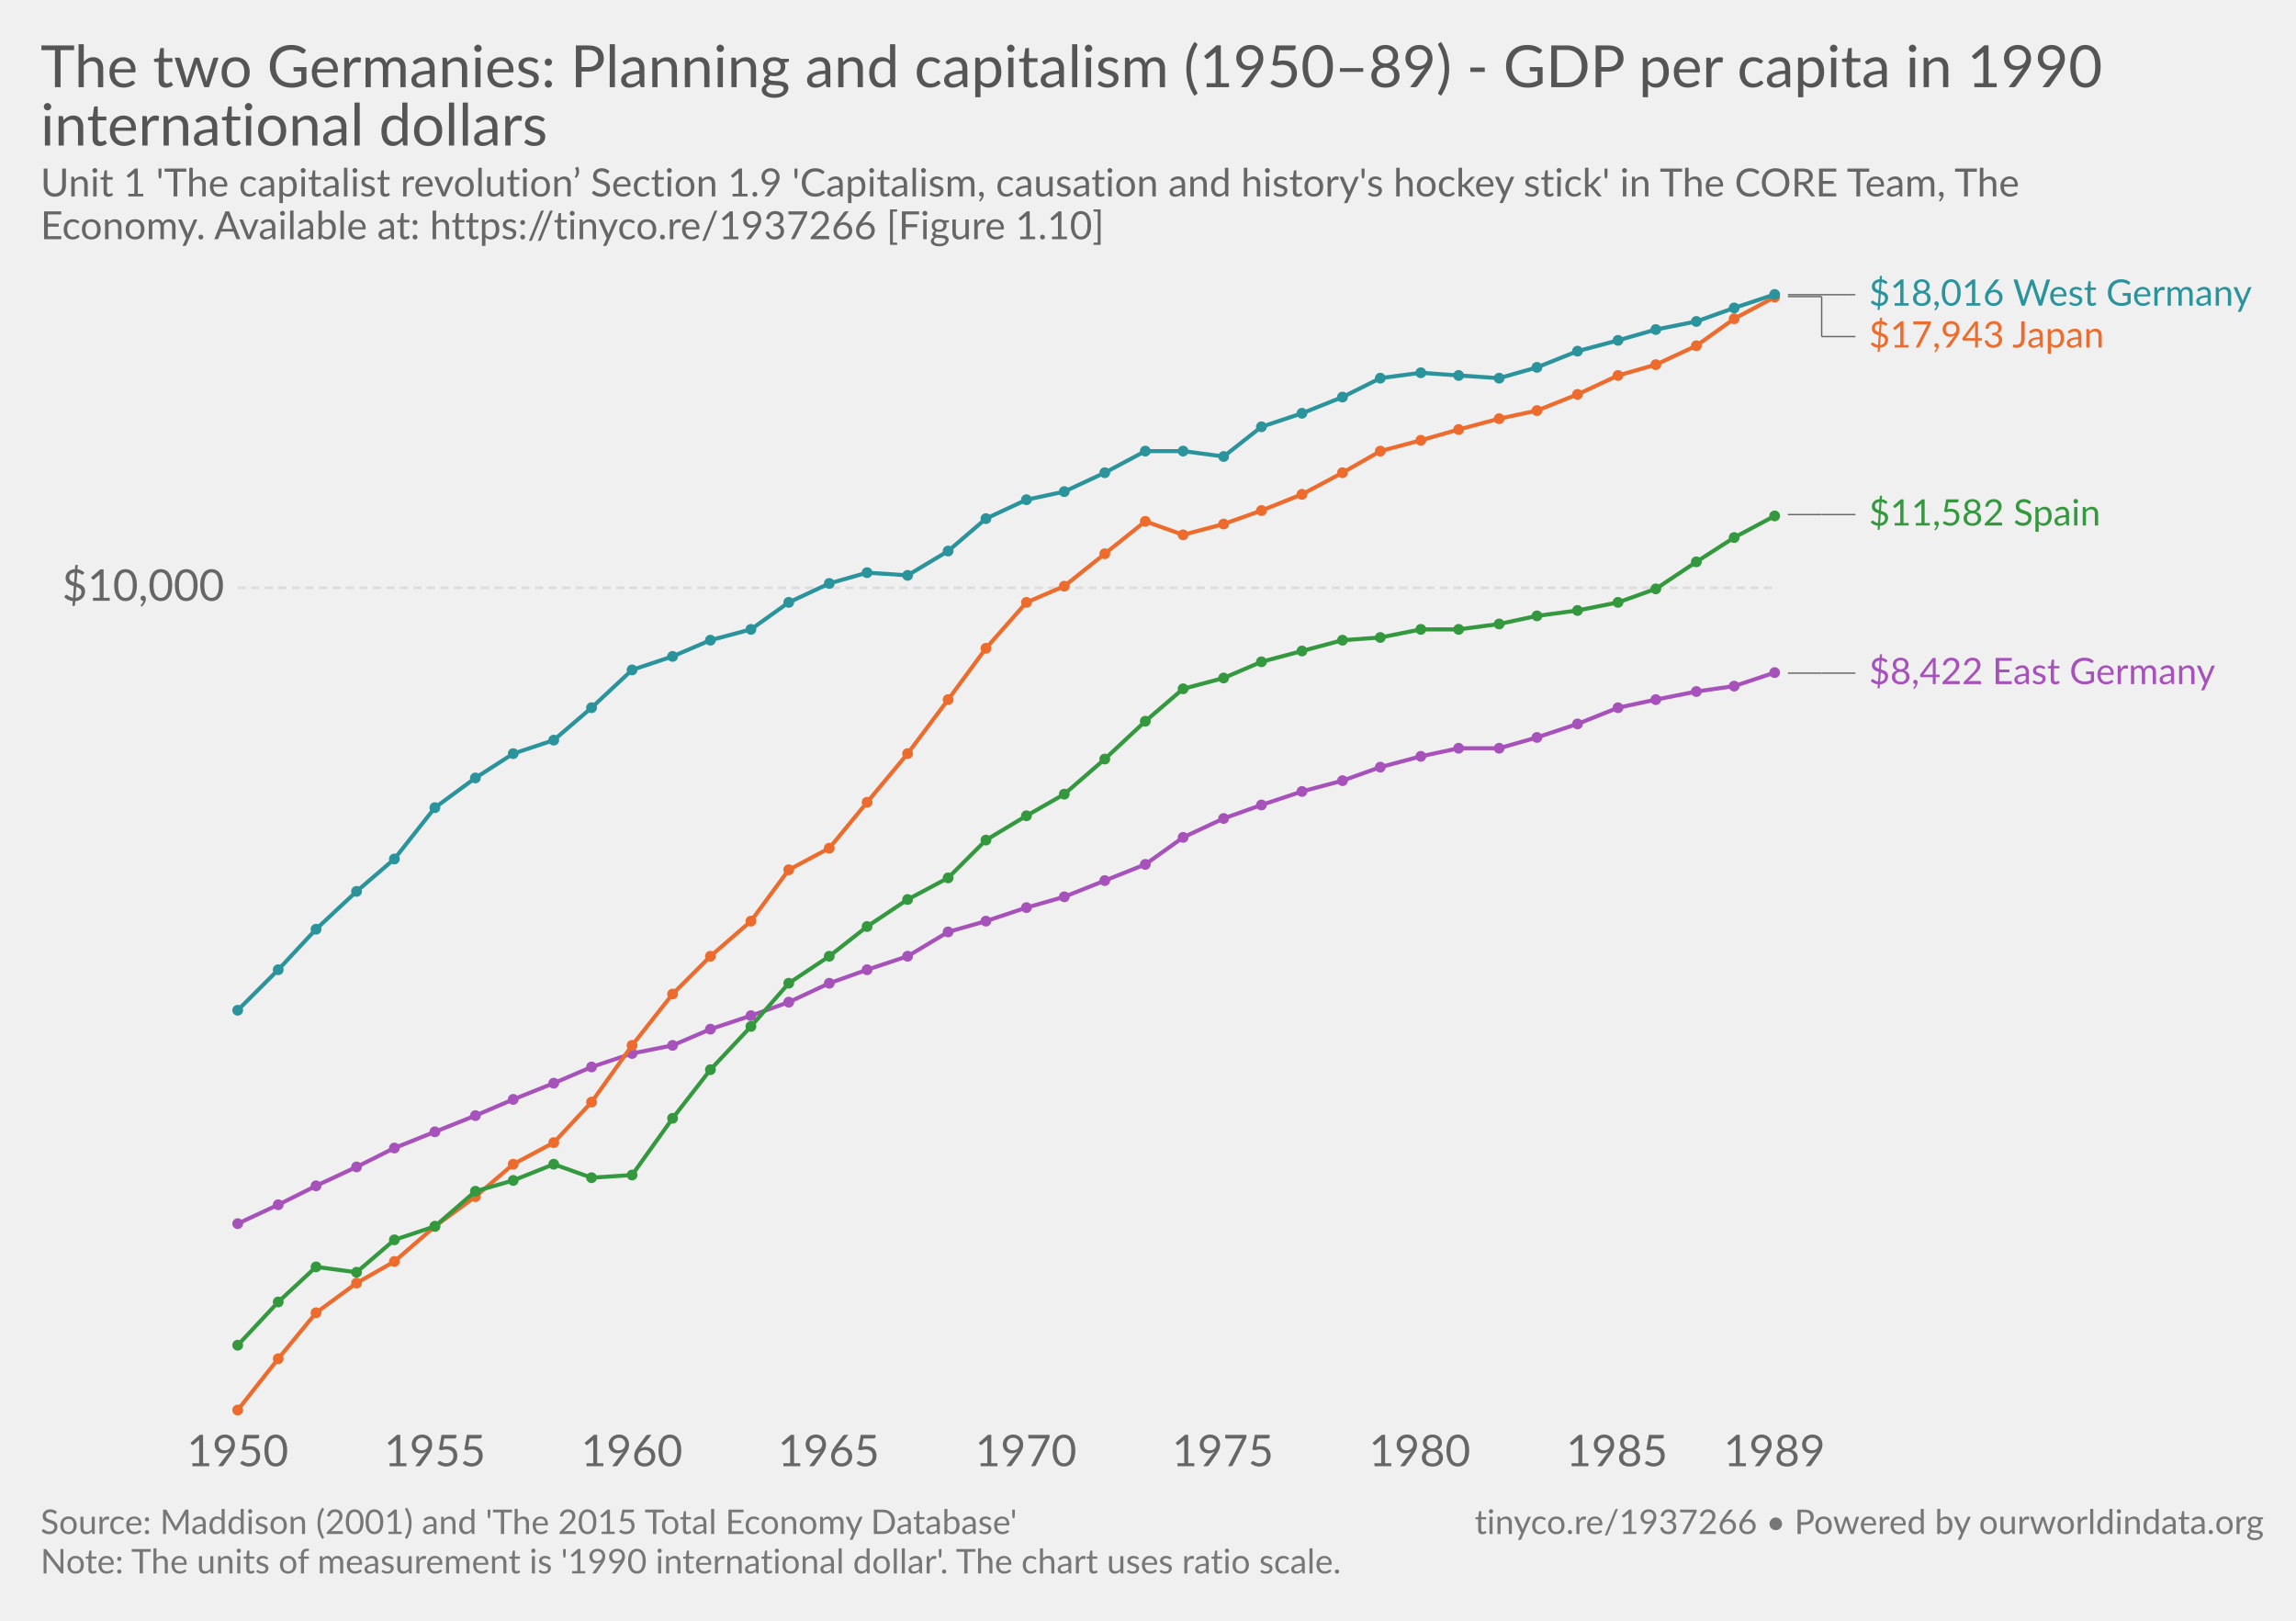
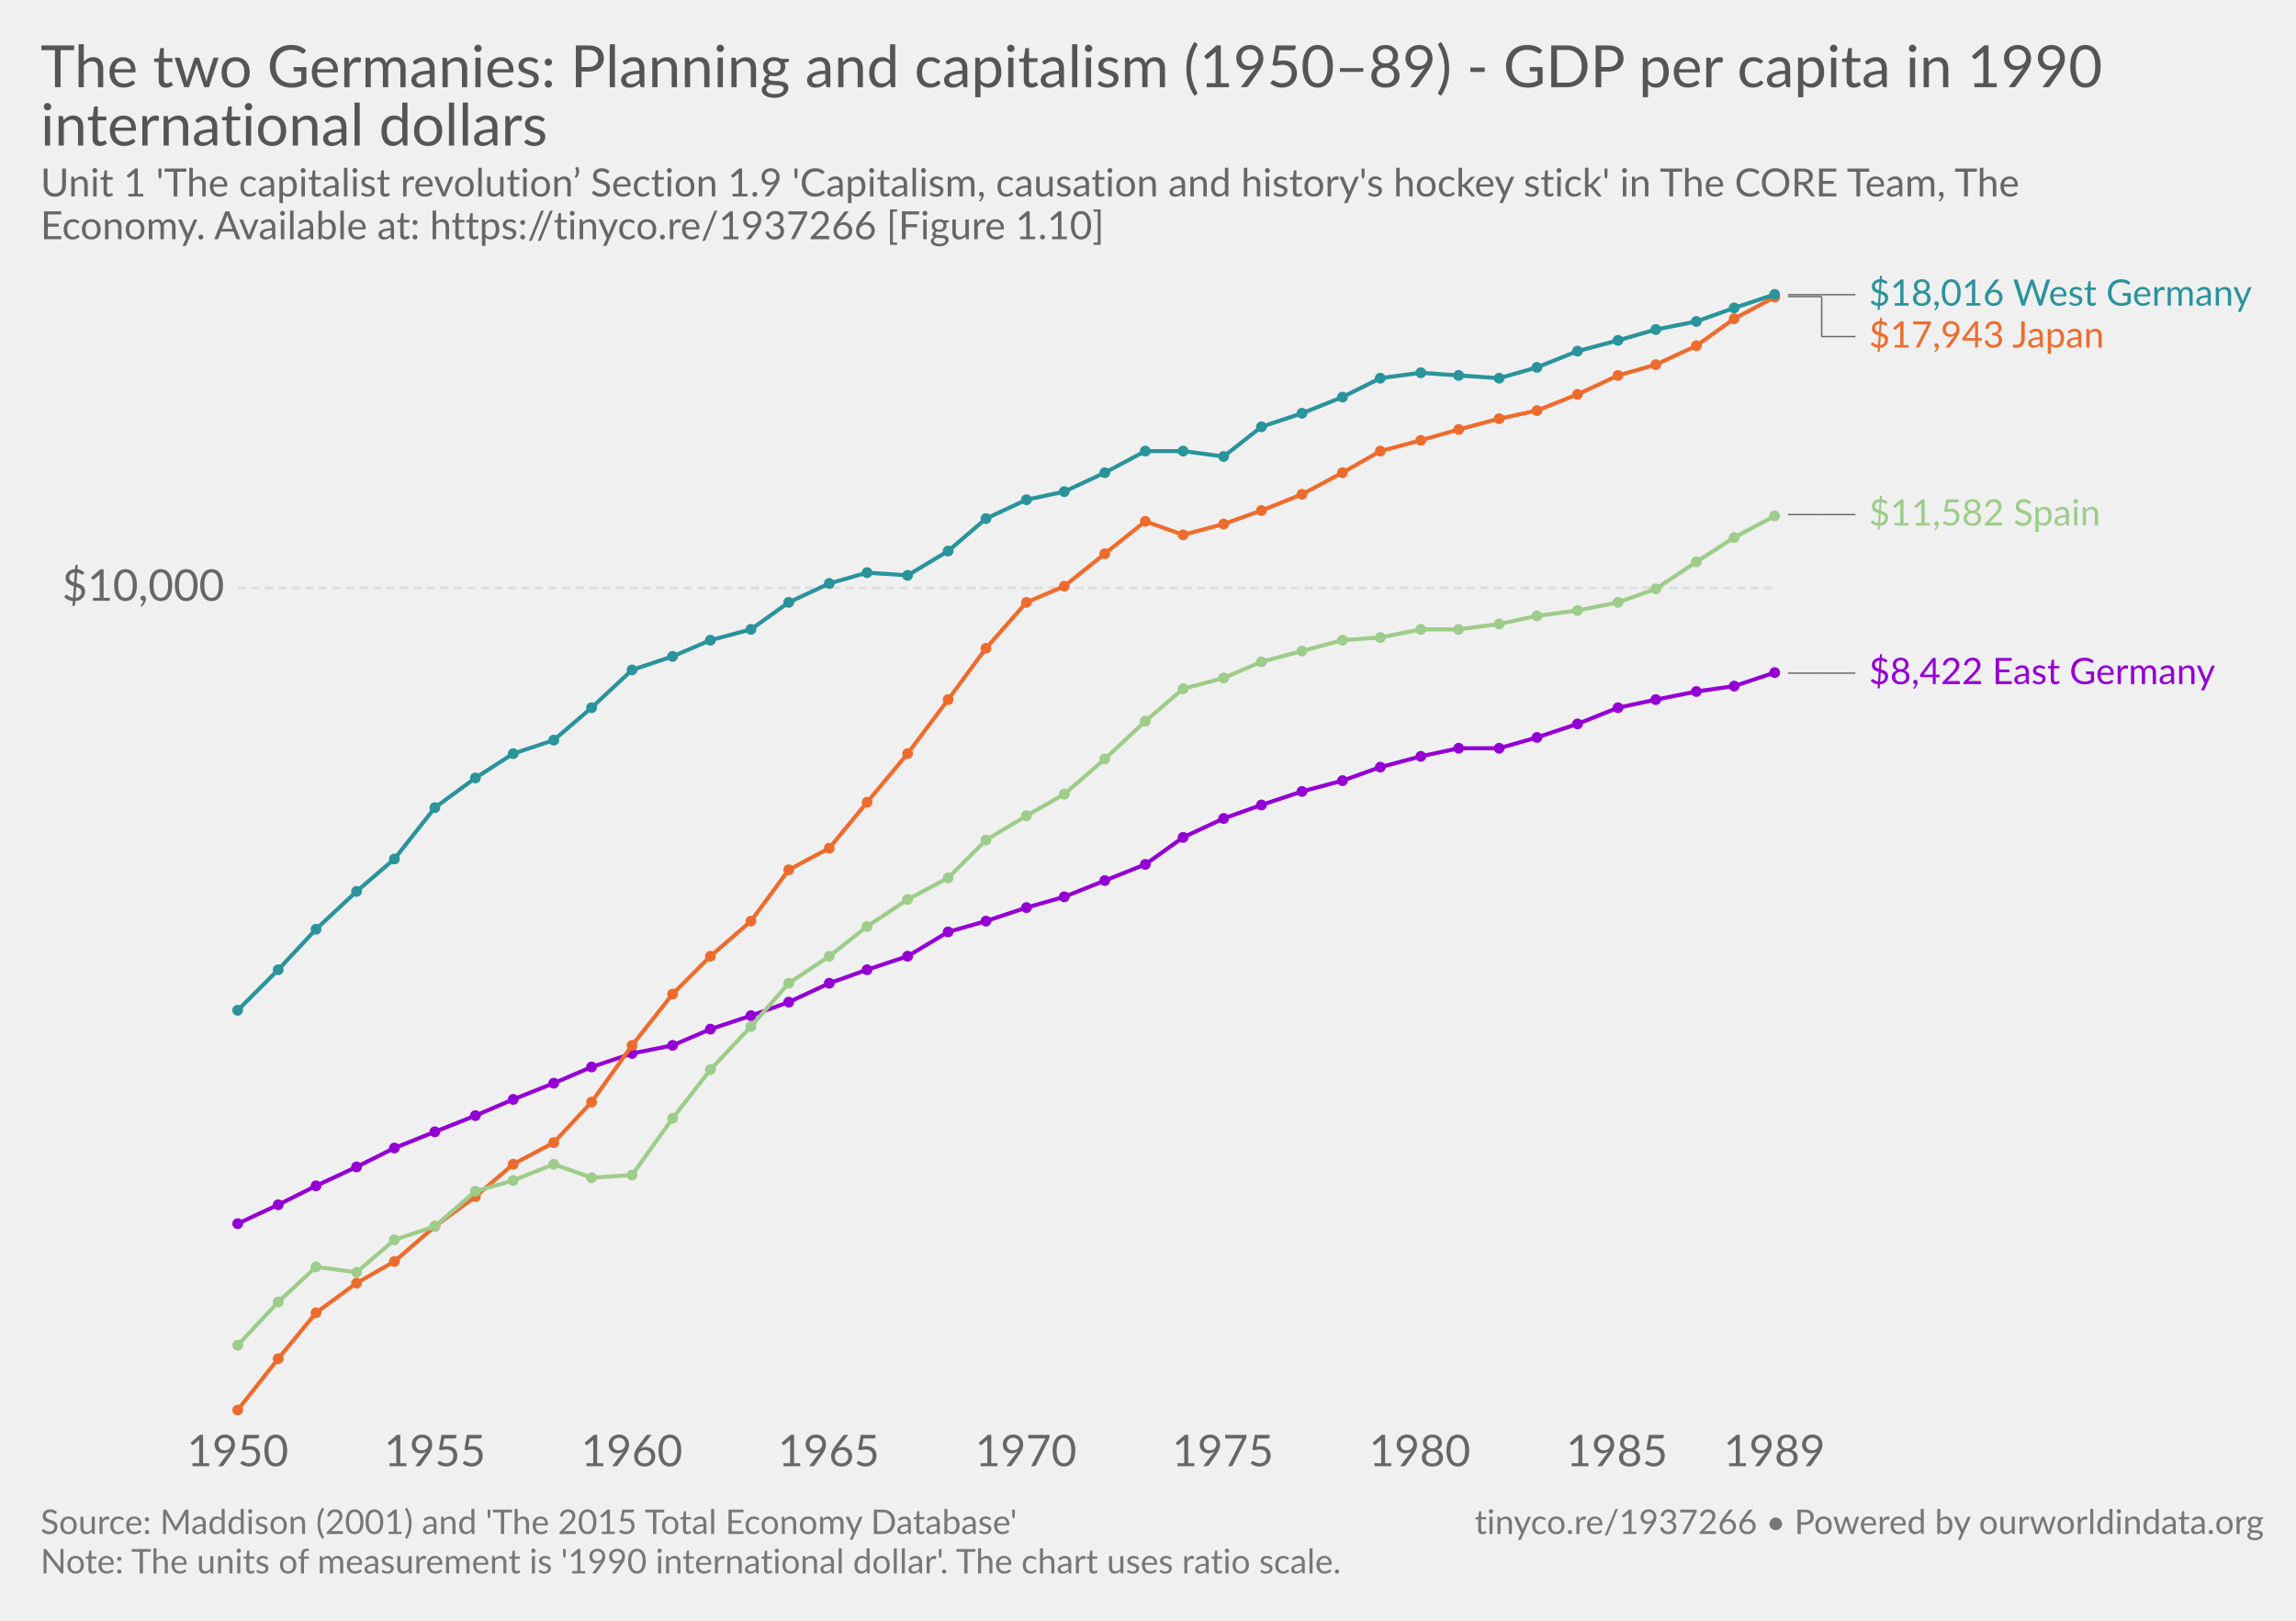
<svg xmlns="http://www.w3.org/2000/svg" version="1.1" style="font-family:Lato, 'Helvetica Neue', Helvetica, Arial, sans-serif;font-size:18px;background-color:white;text-rendering:optimizeLegibility;-webkit-font-smoothing:antialiased" width="850" height="600">
  <g class="HeaderView">
    <a href="https://ourworldindata.org/grapher/the-two-germanies-planning-and-capitalism" target="_blank">
      <text font-size="21.60" x="15.0" y="32.3" fill="#555">
        <tspan x="15" y="32.28">The two Germanies: Planning and capitalism (1950–89) - GDP per capita in 1990</tspan>
        <tspan x="15" y="53.88">international dollars</tspan>
      </text>
    </a>
    <text font-size="14.40" x="15.0" y="72.7" fill="#666">
      <tspan x="15" y="72.72">Unit 1 'The capitalist revolution’ Section 1.9 'Capitalism, causation and history's hockey stick' in The CORE Team, The</tspan>
      <tspan x="15" y="88.56">Economy. Available at: https://tinyco.re/1937266 [Figure 1.10]</tspan>
    </text>
  </g>
  <g class="LineChart">
    <defs>
      <clipPath id="boundsClip-5">
        <rect x="78.04" y="0" width="830" height="867.4" />
      </clipPath>
    </defs>
    <g class="AxisBoxView">
      <g class="HorizontalAxis">
        <text x="88" y="542.8" fill="#666" text-anchor="middle" font-size="16.2">1950</text>
        <text x="161" y="542.8" fill="#666" text-anchor="middle" font-size="16.2">1955</text>
        <text x="233.9" y="542.8" fill="#666" text-anchor="middle" font-size="16.2">1960</text>
        <text x="306.8" y="542.8" fill="#666" text-anchor="middle" font-size="16.2">1965</text>
        <text x="379.8" y="542.8" fill="#666" text-anchor="middle" font-size="16.2">1970</text>
        <text x="452.7" y="542.8" fill="#666" text-anchor="middle" font-size="16.2">1975</text>
        <text x="525.6" y="542.8" fill="#666" text-anchor="middle" font-size="16.2">1980</text>
        <text x="598.6" y="542.8" fill="#666" text-anchor="middle" font-size="16.2">1985</text>
        <text x="656.9" y="542.8" fill="#666" text-anchor="middle" font-size="16.2">1989</text>
      </g>
      <g class="VerticalAxis">
        <text x="83.04" y="217.6" fill="#666" dominant-baseline="middle" text-anchor="end" font-size="16.2">$10,000</text>
        <text x="83.04" y="-206.7" fill="#666" dominant-baseline="middle" text-anchor="end" font-size="16.2">$100,000</text>
      </g>
      <g class="AxisGridLines">
        <line x1="88.04" y1="217.6" x2="656.90" y2="217.6" stroke="#ddd" stroke-dasharray="3,2" />
        <line x1="88.04" y1="-206.7" x2="656.90" y2="-206.7" stroke="#ddd" stroke-dasharray="3,2" />
      </g>
    </g>
    <g clip-path="url(#boundsClip-5)">
      <g class="HeightedLegend clickable">
        <g class="legendMark">
          <g class="indicator">
            <line x1="661.9" y1="109.1" x2="684.4" y2="109.1" stroke="#666" stroke-width="0.5" />
            <line x1="684.4" y1="109.1" x2="684.4" y2="109.1" stroke="#666" stroke-width="0.5" />
            <line x1="684.4" y1="109.1" x2="686.9" y2="109.1" stroke="#666" stroke-width="0.5" />
          </g>
          <rect x="656.9" y="102.35" width="178.1" height="13.5" fill="#fff" opacity="0" />
          <text font-size="13.50" x="691.9" y="113.1" fill="#2a939b">
            <tspan x="691.9" y="113.15">$18,016 West Germany</tspan>
          </text>
        </g>
        <g class="legendMark">
          <g class="indicator">
            <line x1="661.9" y1="109.8" x2="674.4" y2="109.8" stroke="#666" stroke-width="0.5" />
            <line x1="674.4" y1="109.8" x2="674.4" y2="124.6" stroke="#666" stroke-width="0.5" />
            <line x1="674.4" y1="124.6" x2="686.9" y2="124.6" stroke="#666" stroke-width="0.5" />
          </g>
          <rect x="656.9" y="117.85" width="124.91" height="13.5" fill="#fff" opacity="0" />
          <text font-size="13.50" x="691.9" y="128.7" fill="#ed6c2d">
            <tspan x="691.9" y="128.65">$17,943 Japan</tspan>
          </text>
        </g>
        <g class="legendMark">
          <g class="indicator">
            <line x1="661.9" y1="190.5" x2="674.4" y2="190.5" stroke="#666" stroke-width="0.5" />
            <line x1="674.4" y1="190.5" x2="674.4" y2="190.5" stroke="#666" stroke-width="0.5" />
            <line x1="674.4" y1="190.5" x2="686.9" y2="190.5" stroke="#666" stroke-width="0.5" />
          </g>
          <rect x="656.9" y="183.75" width="122.615" height="13.5" fill="#fff" opacity="0" />
-           <text font-size="13.50" x="691.9" y="194.6" fill="#34983f">
+           <text font-size="13.50" x="691.9" y="194.6" fill="#9ecc8a">
            <tspan x="691.9" y="194.55">$11,582 Spain</tspan>
          </text>
        </g>
        <g class="legendMark">
          <g class="indicator">
            <line x1="661.9" y1="249.2" x2="674.4" y2="249.2" stroke="#666" stroke-width="0.5" />
            <line x1="674.4" y1="249.2" x2="674.4" y2="249.2" stroke="#666" stroke-width="0.5" />
            <line x1="674.4" y1="249.2" x2="686.9" y2="249.2" stroke="#666" stroke-width="0.5" />
          </g>
          <rect x="656.9" y="242.45" width="166.895" height="13.5" fill="#fff" opacity="0" />
-           <text font-size="13.50" x="691.9" y="253.3" fill="#a652ba">
+           <text font-size="13.50" x="691.9" y="253.3" fill="#9400D3">
            <tspan x="691.9" y="253.25">$8,422 East Germany</tspan>
          </text>
        </g>
      </g>
      <g class="Lines">
        <rect x="88" y="109" width="569" height="413" fill="rgba(255,255,255,0)" opacity="0" />
        <g class="key-East-Germany_0">
-           <path stroke="#a652ba" stroke-linecap="round" d="M88 453L103 446L117 439L132 432L146 425L161 419L176 413L190 407L205 401L219 395L234 390L249 387L263 381L278 376L292 371L307 364L321 359L336 354L351 345L365 341L380 336L394 332L409 326L424 320L438 310L453 303L467 298L482 293L497 289L511 284L526 280L540 277L555 277L569 273L584 268L599 262L613 259L628 256L642 254L657 249" fill="none" stroke-width="1.5" />
-           <g fill="#a652ba">
+           <path stroke="#9400D3" stroke-linecap="round" d="M88 453L103 446L117 439L132 432L146 425L161 419L176 413L190 407L205 401L219 395L234 390L249 387L263 381L278 376L292 371L307 364L321 359L336 354L351 345L365 341L380 336L394 332L409 326L424 320L438 310L453 303L467 298L482 293L497 289L511 284L526 280L540 277L555 277L569 273L584 268L599 262L613 259L628 256L642 254L657 249" fill="none" stroke-width="1.5" />
+           <g fill="#9400D3">
            <circle cx="88" cy="453" r="2" />
            <circle cx="103" cy="446" r="2" />
            <circle cx="117" cy="439" r="2" />
            <circle cx="132" cy="432" r="2" />
            <circle cx="146" cy="425" r="2" />
            <circle cx="161" cy="419" r="2" />
            <circle cx="176" cy="413" r="2" />
            <circle cx="190" cy="407" r="2" />
            <circle cx="205" cy="401" r="2" />
            <circle cx="219" cy="395" r="2" />
            <circle cx="234" cy="390" r="2" />
            <circle cx="249" cy="387" r="2" />
            <circle cx="263" cy="381" r="2" />
            <circle cx="278" cy="376" r="2" />
            <circle cx="292" cy="371" r="2" />
            <circle cx="307" cy="364" r="2" />
            <circle cx="321" cy="359" r="2" />
            <circle cx="336" cy="354" r="2" />
            <circle cx="351" cy="345" r="2" />
            <circle cx="365" cy="341" r="2" />
            <circle cx="380" cy="336" r="2" />
            <circle cx="394" cy="332" r="2" />
            <circle cx="409" cy="326" r="2" />
            <circle cx="424" cy="320" r="2" />
            <circle cx="438" cy="310" r="2" />
            <circle cx="453" cy="303" r="2" />
            <circle cx="467" cy="298" r="2" />
            <circle cx="482" cy="293" r="2" />
            <circle cx="497" cy="289" r="2" />
            <circle cx="511" cy="284" r="2" />
            <circle cx="526" cy="280" r="2" />
            <circle cx="540" cy="277" r="2" />
            <circle cx="555" cy="277" r="2" />
            <circle cx="569" cy="273" r="2" />
            <circle cx="584" cy="268" r="2" />
            <circle cx="599" cy="262" r="2" />
            <circle cx="613" cy="259" r="2" />
            <circle cx="628" cy="256" r="2" />
            <circle cx="642" cy="254" r="2" />
            <circle cx="657" cy="249" r="2" />
          </g>
        </g>
        <g class="key-Japan_0">
          <path stroke="#ed6c2d" stroke-linecap="round" d="M88 522L103 503L117 486L132 475L146 467L161 454L176 443L190 431L205 423L219 408L234 387L249 368L263 354L278 341L292 322L307 314L321 297L336 279L351 259L365 240L380 223L394 217L409 205L424 193L438 198L453 194L467 189L482 183L497 175L511 167L526 163L540 159L555 155L569 152L584 146L599 139L613 135L628 128L642 118L657 110" fill="none" stroke-width="1.5" />
          <g fill="#ed6c2d">
            <circle cx="88" cy="522" r="2" />
            <circle cx="103" cy="503" r="2" />
            <circle cx="117" cy="486" r="2" />
            <circle cx="132" cy="475" r="2" />
            <circle cx="146" cy="467" r="2" />
            <circle cx="161" cy="454" r="2" />
            <circle cx="176" cy="443" r="2" />
            <circle cx="190" cy="431" r="2" />
            <circle cx="205" cy="423" r="2" />
            <circle cx="219" cy="408" r="2" />
            <circle cx="234" cy="387" r="2" />
            <circle cx="249" cy="368" r="2" />
            <circle cx="263" cy="354" r="2" />
            <circle cx="278" cy="341" r="2" />
            <circle cx="292" cy="322" r="2" />
            <circle cx="307" cy="314" r="2" />
            <circle cx="321" cy="297" r="2" />
            <circle cx="336" cy="279" r="2" />
            <circle cx="351" cy="259" r="2" />
            <circle cx="365" cy="240" r="2" />
            <circle cx="380" cy="223" r="2" />
            <circle cx="394" cy="217" r="2" />
            <circle cx="409" cy="205" r="2" />
            <circle cx="424" cy="193" r="2" />
            <circle cx="438" cy="198" r="2" />
            <circle cx="453" cy="194" r="2" />
            <circle cx="467" cy="189" r="2" />
            <circle cx="482" cy="183" r="2" />
            <circle cx="497" cy="175" r="2" />
            <circle cx="511" cy="167" r="2" />
            <circle cx="526" cy="163" r="2" />
            <circle cx="540" cy="159" r="2" />
            <circle cx="555" cy="155" r="2" />
            <circle cx="569" cy="152" r="2" />
            <circle cx="584" cy="146" r="2" />
            <circle cx="599" cy="139" r="2" />
            <circle cx="613" cy="135" r="2" />
            <circle cx="628" cy="128" r="2" />
            <circle cx="642" cy="118" r="2" />
            <circle cx="657" cy="110" r="2" />
          </g>
        </g>
        <g class="key-Spain_0">
-           <path stroke="#34983f" stroke-linecap="round" d="M88 498L103 482L117 469L132 471L146 459L161 454L176 441L190 437L205 431L219 436L234 435L249 414L263 396L278 380L292 364L307 354L321 343L336 333L351 325L365 311L380 302L394 294L409 281L424 267L438 255L453 251L467 245L482 241L497 237L511 236L526 233L540 233L555 231L569 228L584 226L599 223L613 218L628 208L642 199L657 191" fill="none" stroke-width="1.5" />
-           <g fill="#34983f">
+           <path stroke="#9ecc8a" stroke-linecap="round" d="M88 498L103 482L117 469L132 471L146 459L161 454L176 441L190 437L205 431L219 436L234 435L249 414L263 396L278 380L292 364L307 354L321 343L336 333L351 325L365 311L380 302L394 294L409 281L424 267L438 255L453 251L467 245L482 241L497 237L511 236L526 233L540 233L555 231L569 228L584 226L599 223L613 218L628 208L642 199L657 191" fill="none" stroke-width="1.5" />
+           <g fill="#9ecc8a">
            <circle cx="88" cy="498" r="2" />
            <circle cx="103" cy="482" r="2" />
            <circle cx="117" cy="469" r="2" />
            <circle cx="132" cy="471" r="2" />
            <circle cx="146" cy="459" r="2" />
            <circle cx="161" cy="454" r="2" />
            <circle cx="176" cy="441" r="2" />
            <circle cx="190" cy="437" r="2" />
            <circle cx="205" cy="431" r="2" />
            <circle cx="219" cy="436" r="2" />
            <circle cx="234" cy="435" r="2" />
            <circle cx="249" cy="414" r="2" />
            <circle cx="263" cy="396" r="2" />
            <circle cx="278" cy="380" r="2" />
            <circle cx="292" cy="364" r="2" />
            <circle cx="307" cy="354" r="2" />
            <circle cx="321" cy="343" r="2" />
            <circle cx="336" cy="333" r="2" />
            <circle cx="351" cy="325" r="2" />
            <circle cx="365" cy="311" r="2" />
            <circle cx="380" cy="302" r="2" />
            <circle cx="394" cy="294" r="2" />
            <circle cx="409" cy="281" r="2" />
            <circle cx="424" cy="267" r="2" />
            <circle cx="438" cy="255" r="2" />
            <circle cx="453" cy="251" r="2" />
            <circle cx="467" cy="245" r="2" />
            <circle cx="482" cy="241" r="2" />
            <circle cx="497" cy="237" r="2" />
            <circle cx="511" cy="236" r="2" />
            <circle cx="526" cy="233" r="2" />
            <circle cx="540" cy="233" r="2" />
            <circle cx="555" cy="231" r="2" />
            <circle cx="569" cy="228" r="2" />
            <circle cx="584" cy="226" r="2" />
            <circle cx="599" cy="223" r="2" />
            <circle cx="613" cy="218" r="2" />
            <circle cx="628" cy="208" r="2" />
            <circle cx="642" cy="199" r="2" />
            <circle cx="657" cy="191" r="2" />
          </g>
        </g>
        <g class="key-West-Germany_0">
          <path stroke="#2a939b" stroke-linecap="round" d="M88 374L103 359L117 344L132 330L146 318L161 299L176 288L190 279L205 274L219 262L234 248L249 243L263 237L278 233L292 223L307 216L321 212L336 213L351 204L365 192L380 185L394 182L409 175L424 167L438 167L453 169L467 158L482 153L497 147L511 140L526 138L540 139L555 140L569 136L584 130L599 126L613 122L628 119L642 114L657 109" fill="none" stroke-width="1.5" />
          <g fill="#2a939b">
            <circle cx="88" cy="374" r="2" />
            <circle cx="103" cy="359" r="2" />
            <circle cx="117" cy="344" r="2" />
            <circle cx="132" cy="330" r="2" />
            <circle cx="146" cy="318" r="2" />
            <circle cx="161" cy="299" r="2" />
            <circle cx="176" cy="288" r="2" />
            <circle cx="190" cy="279" r="2" />
            <circle cx="205" cy="274" r="2" />
            <circle cx="219" cy="262" r="2" />
            <circle cx="234" cy="248" r="2" />
            <circle cx="249" cy="243" r="2" />
            <circle cx="263" cy="237" r="2" />
            <circle cx="278" cy="233" r="2" />
            <circle cx="292" cy="223" r="2" />
            <circle cx="307" cy="216" r="2" />
            <circle cx="321" cy="212" r="2" />
            <circle cx="336" cy="213" r="2" />
            <circle cx="351" cy="204" r="2" />
            <circle cx="365" cy="192" r="2" />
            <circle cx="380" cy="185" r="2" />
            <circle cx="394" cy="182" r="2" />
            <circle cx="409" cy="175" r="2" />
            <circle cx="424" cy="167" r="2" />
            <circle cx="438" cy="167" r="2" />
            <circle cx="453" cy="169" r="2" />
            <circle cx="467" cy="158" r="2" />
            <circle cx="482" cy="153" r="2" />
            <circle cx="497" cy="147" r="2" />
            <circle cx="511" cy="140" r="2" />
            <circle cx="526" cy="138" r="2" />
            <circle cx="540" cy="139" r="2" />
            <circle cx="555" cy="140" r="2" />
            <circle cx="569" cy="136" r="2" />
            <circle cx="584" cy="130" r="2" />
            <circle cx="599" cy="126" r="2" />
            <circle cx="613" cy="122" r="2" />
            <circle cx="628" cy="119" r="2" />
            <circle cx="642" cy="114" r="2" />
            <circle cx="657" cy="109" r="2" />
          </g>
        </g>
      </g>
    </g>
  </g>
  <g class="SourcesFooter" style="fill:#777">
    <g class="clickable" style="fill:#777">
      <text font-size="12.60" x="15.0" y="567.9">
        <tspan x="15" y="567.88">Source: Maddison (2001) and 'The 2015 Total Economy Database'</tspan>
      </text>
    </g>
    <text font-size="12.60" x="15.0" y="582.5">
      <tspan x="15" y="582.48">Note: The units of measurement is '1990 international dollar'. The chart uses ratio scale.</tspan>
    </text>
    <text font-size="12.60" x="546.0" y="567.9">
      <tspan x="545.956" y="567.88">
        <a target="_blank" style="fill: #777;" href="https://tinyco.re/1937266">tinyco.re/1937266</a> • <a href="https://ourworldindata.org" target="_blank">Powered by ourworldindata.org</a>
      </tspan>
    </text>
  </g>
</svg>
